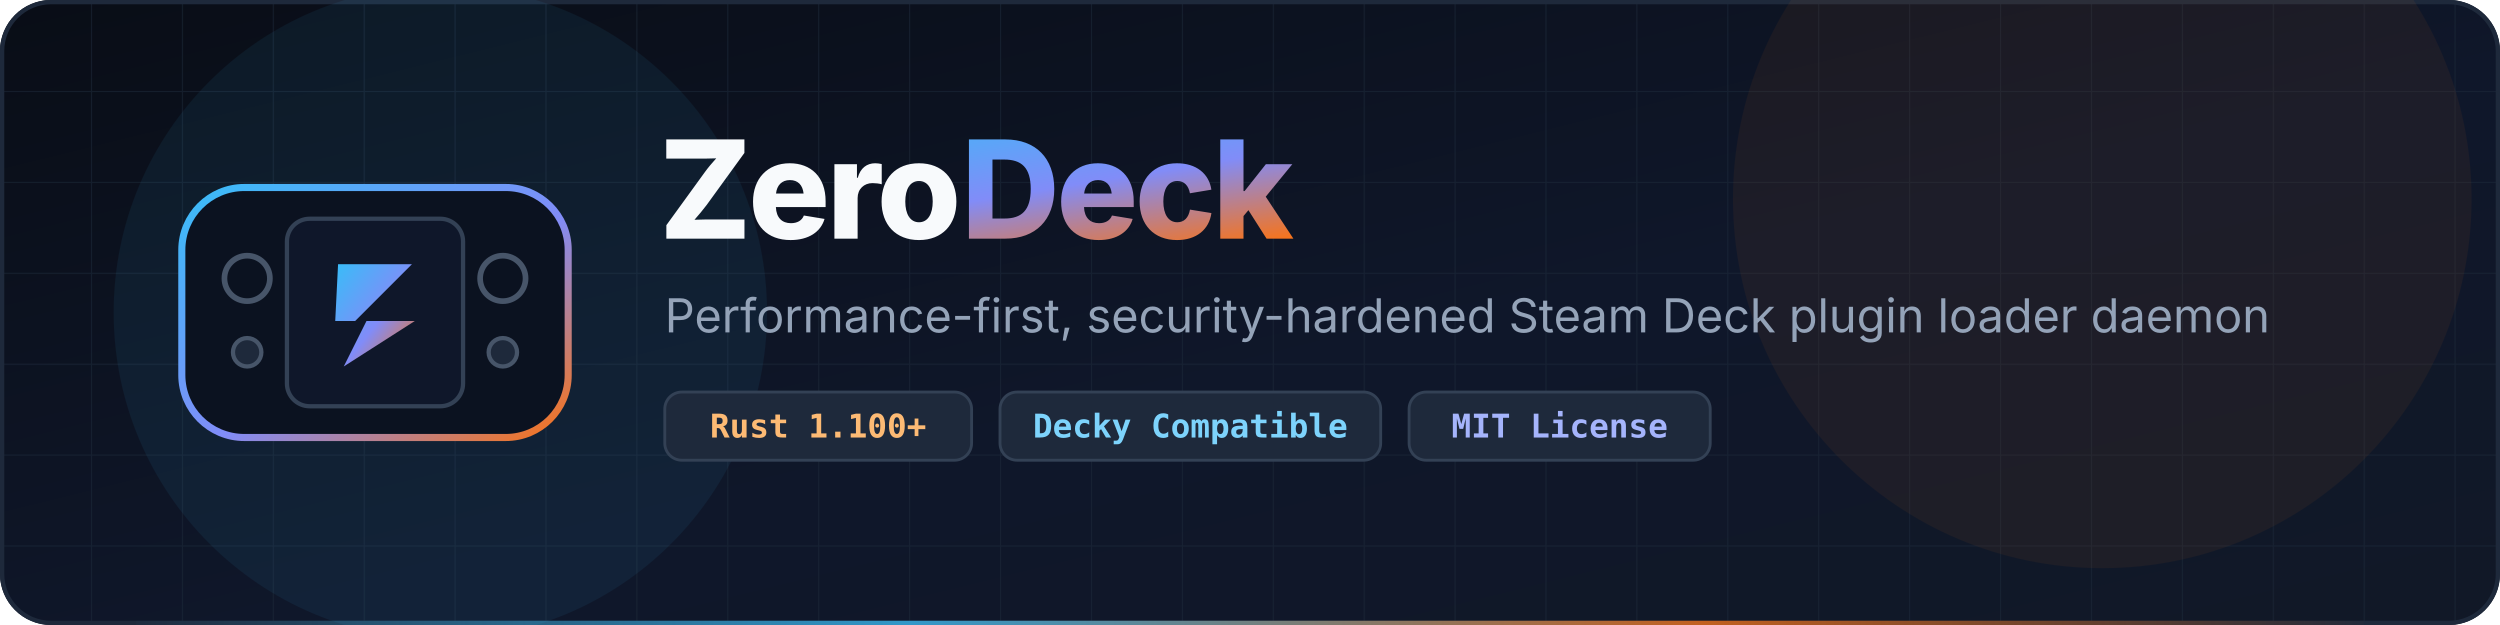
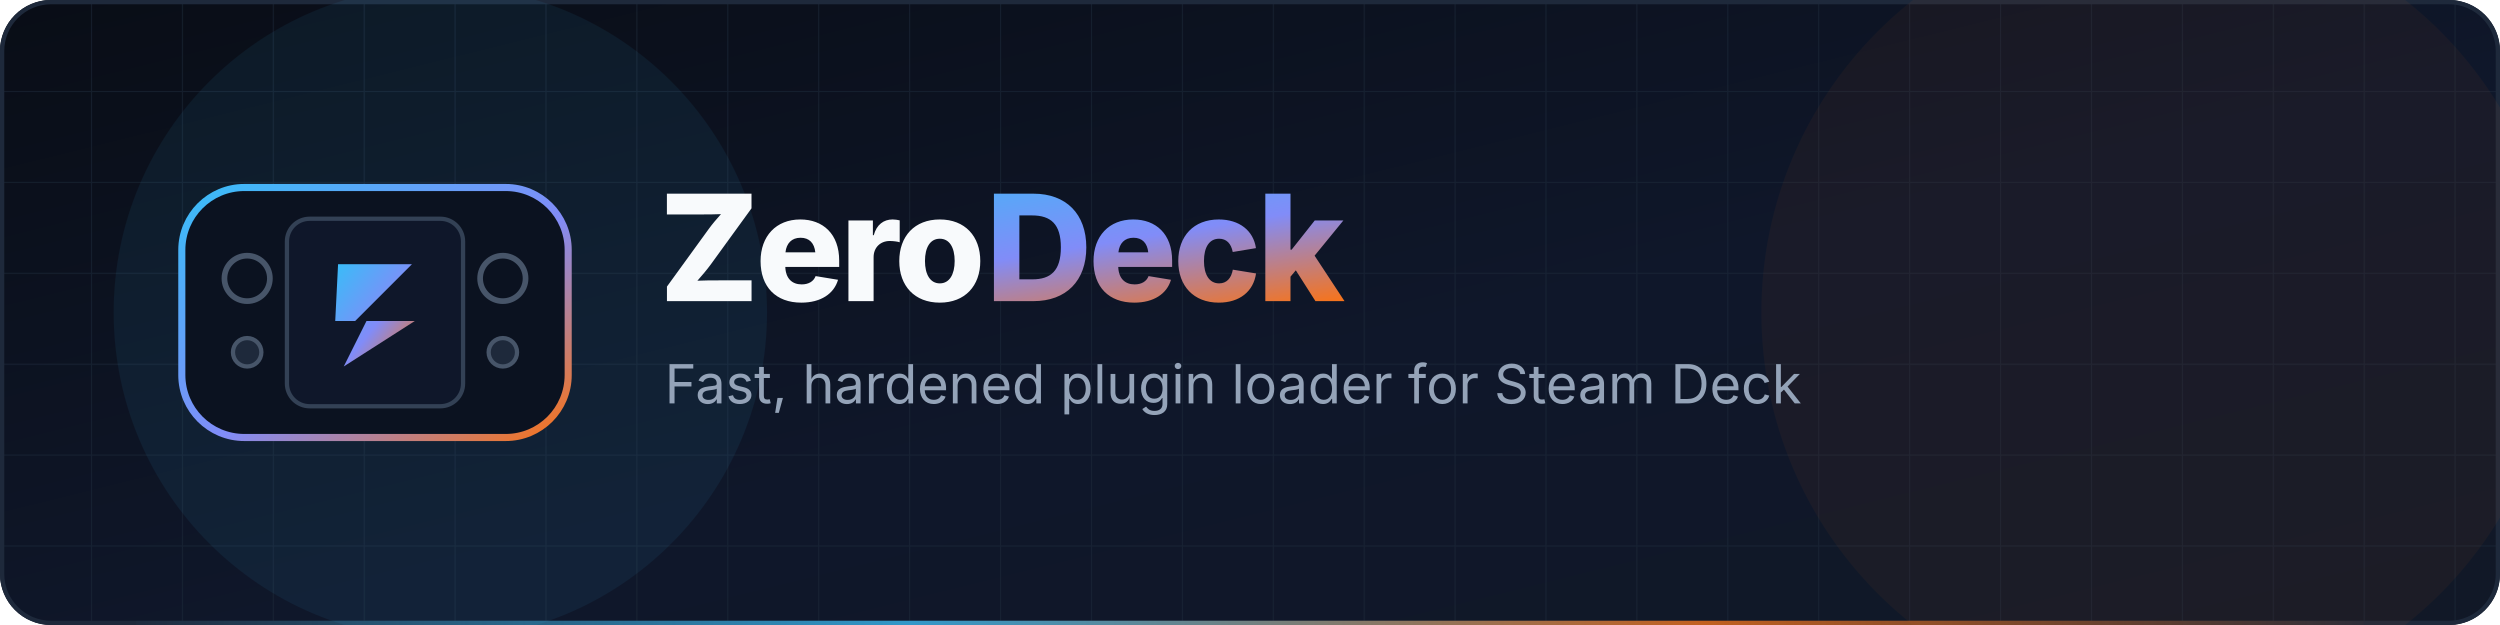
- <svg xmlns="http://www.w3.org/2000/svg" viewBox="0 0 880 220" width="880" height="220" role="img" aria-label="ZeroDeck — Performance-first, security-hardened Steam Deck plugin loader daemon">
+ <svg xmlns="http://www.w3.org/2000/svg" viewBox="0 0 880 220" width="880" height="220" role="img" aria-label="ZeroDeck — fast, hardened plugin loader for Steam Deck">
  <defs>
    <linearGradient id="bg-dark" x1="0%" y1="0%" x2="100%" y2="100%">
      <stop offset="0%" stop-color="#090D16" />
      <stop offset="55%" stop-color="#0F172A" />
      <stop offset="100%" stop-color="#111827" />
    </linearGradient>
    <linearGradient id="accent-grad" x1="0%" y1="0%" x2="100%" y2="100%">
      <stop offset="0%" stop-color="#38BDF8" />
      <stop offset="55%" stop-color="#818CF8" />
      <stop offset="100%" stop-color="#F97316" />
    </linearGradient>
    <linearGradient id="glow-line" x1="0%" y1="0%" x2="100%" y2="0%">
      <stop offset="0%" stop-color="#38BDF8" stop-opacity="0" />
      <stop offset="35%" stop-color="#38BDF8" stop-opacity="0.75" />
      <stop offset="70%" stop-color="#F97316" stop-opacity="0.75" />
      <stop offset="100%" stop-color="#F97316" stop-opacity="0" />
    </linearGradient>
    <pattern id="grid-dark" width="32" height="32" patternUnits="userSpaceOnUse">
      <path d="M 32 0 L 0 0 0 32" fill="none" stroke="#1E293B" stroke-width="0.8" opacity="0.55" />
    </pattern>
  </defs>
  <rect width="880" height="220" rx="18" fill="url(#bg-dark)" />
  <rect width="880" height="220" rx="18" fill="url(#grid-dark)" />
  <rect x="0.75" y="0.75" width="878.5" height="218.5" rx="17.25" fill="none" stroke="#1E293B" stroke-width="1.5" />
  <circle cx="155" cy="110" r="115" fill="#38BDF8" opacity="0.07" />
-   <circle cx="740" cy="70" r="130" fill="#F97316" opacity="0.06" />
+   <circle cx="760" cy="110" r="140" fill="#F97316" opacity="0.05" />
  <g transform="translate(64, 52)">
    <rect x="0" y="14" width="136" height="88" rx="22" fill="#0B1220" stroke="url(#accent-grad)" stroke-width="2.5" />
    <circle cx="23" cy="46" r="8" fill="none" stroke="#475569" stroke-width="2" />
    <circle cx="23" cy="72" r="5" fill="#1E293B" stroke="#475569" stroke-width="1.5" />
    <circle cx="113" cy="46" r="8" fill="none" stroke="#475569" stroke-width="2" />
    <circle cx="113" cy="72" r="5" fill="#1E293B" stroke="#475569" stroke-width="1.5" />
    <rect x="37" y="25" width="62" height="66" rx="8" fill="#0F172A" stroke="#334155" stroke-width="1.5" />
    <path d="M 55 41 L 81 41 L 61 61 L 82 61 L 57 77 L 65 61 L 54 61 Z" fill="url(#accent-grad)" />
  </g>
-   <g transform="translate(232, 84)">
-     <text x="0" y="0" font-family="-apple-system, BlinkMacSystemFont, 'Segoe UI', Inter, Roboto, Helvetica, Arial, sans-serif" font-size="48" font-weight="800" letter-spacing="-1.2" fill="#F8FAFC">
-       Zero<tspan fill="url(#accent-grad)">Deck</tspan>
-     </text>
-     <text x="2" y="33" font-family="-apple-system, BlinkMacSystemFont, 'Segoe UI', Inter, Roboto, Helvetica, Arial, sans-serif" font-size="16.5" font-weight="400" fill="#94A3B8">
-       Performance-first, security-hardened Steam Deck plugin loader daemon
-     </text>
-     <g transform="translate(2, 54)">
-       <rect x="0" y="0" width="108" height="24" rx="6" fill="#1E293B" stroke="#334155" stroke-width="1" />
-       <text x="54" y="16" text-anchor="middle" font-family="ui-monospace, SFMono-Regular, Menlo, Monaco, Consolas, monospace" font-size="11.5" font-weight="600" fill="#FDBA74">Rust 1.100+</text>
-       <rect x="118" y="0" width="134" height="24" rx="6" fill="#1E293B" stroke="#334155" stroke-width="1" />
-       <text x="185" y="16" text-anchor="middle" font-family="ui-monospace, SFMono-Regular, Menlo, Monaco, Consolas, monospace" font-size="11.5" font-weight="600" fill="#7DD3FC">Decky Compatible</text>
-       <rect x="262" y="0" width="106" height="24" rx="6" fill="#1E293B" stroke="#334155" stroke-width="1" />
-       <text x="315" y="16" text-anchor="middle" font-family="ui-monospace, SFMono-Regular, Menlo, Monaco, Consolas, monospace" font-size="11.5" font-weight="600" fill="#A5B4FC">MIT License</text>
-     </g>
-   </g>
+   <text x="232" y="106" font-family="-apple-system, BlinkMacSystemFont, 'Segoe UI', Inter, Roboto, Helvetica, Arial, sans-serif" font-size="52" font-weight="800" letter-spacing="-1.4" fill="#F8FAFC">
+     Zero<tspan fill="url(#accent-grad)">Deck</tspan>
+   </text>
+   <text x="234" y="142" font-family="-apple-system, BlinkMacSystemFont, 'Segoe UI', Inter, Roboto, Helvetica, Arial, sans-serif" font-size="19" font-weight="400" fill="#94A3B8">
+     Fast, hardened plugin loader for Steam Deck
+   </text>
  <rect x="48" y="218.5" width="784" height="1.5" fill="url(#glow-line)" />
</svg>
